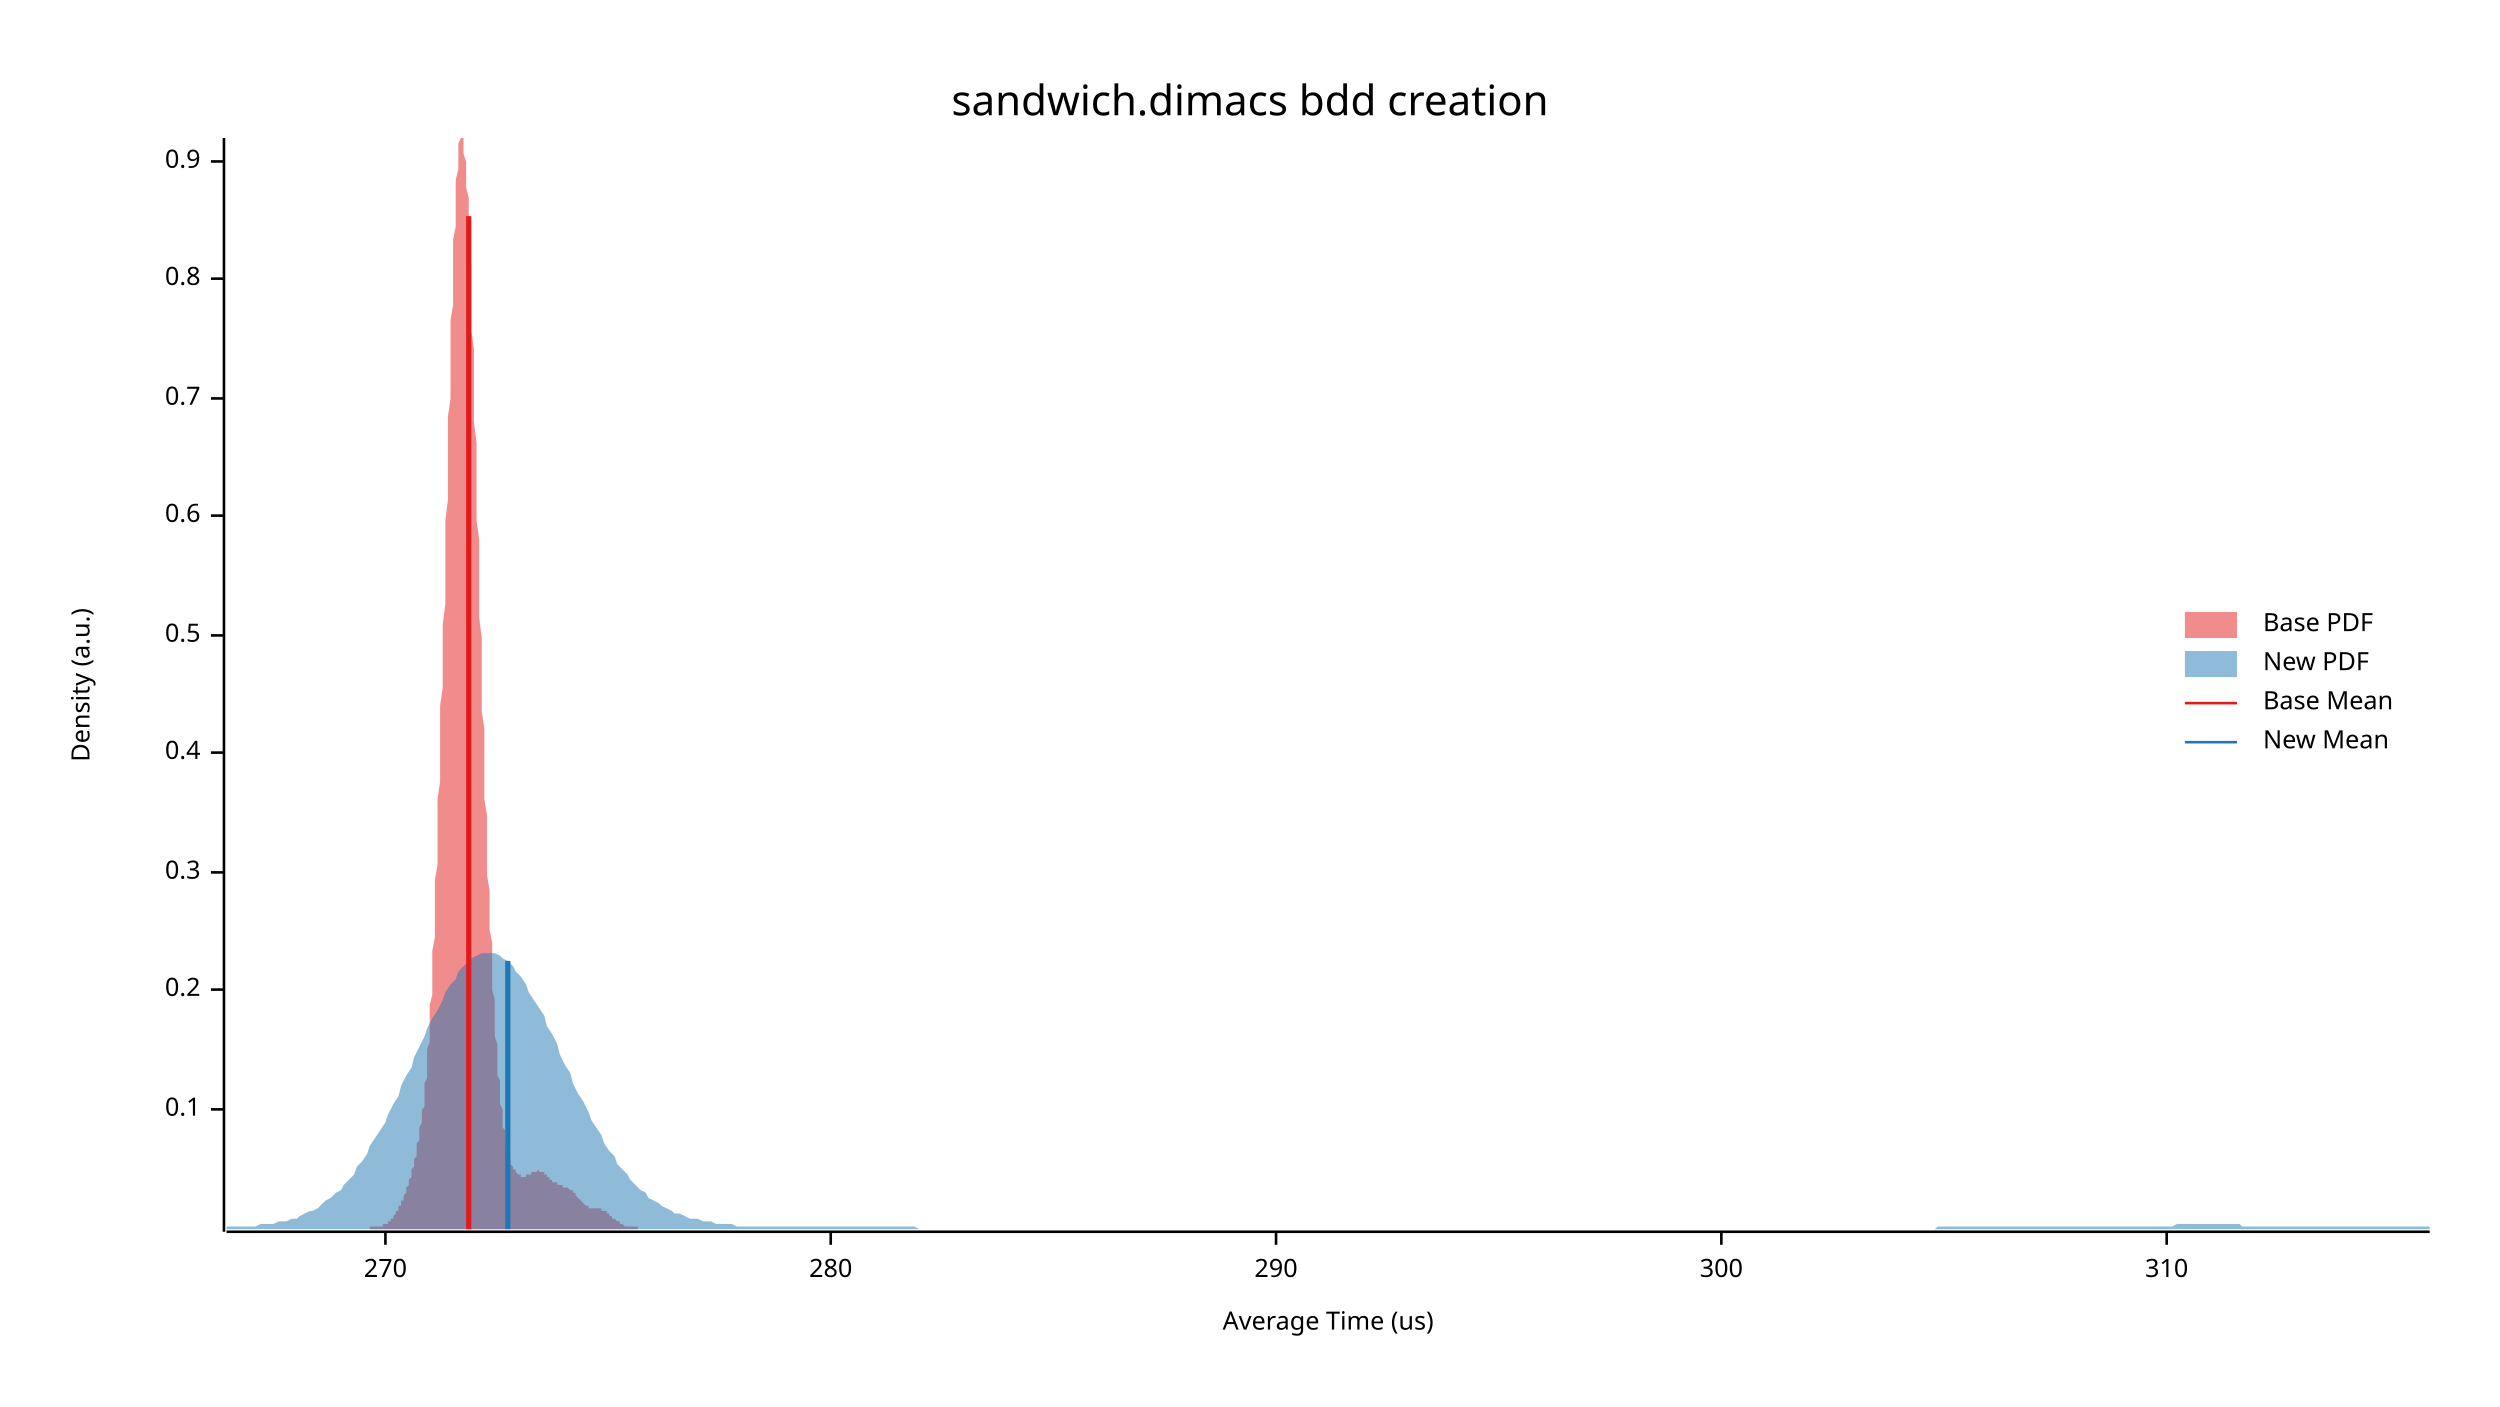
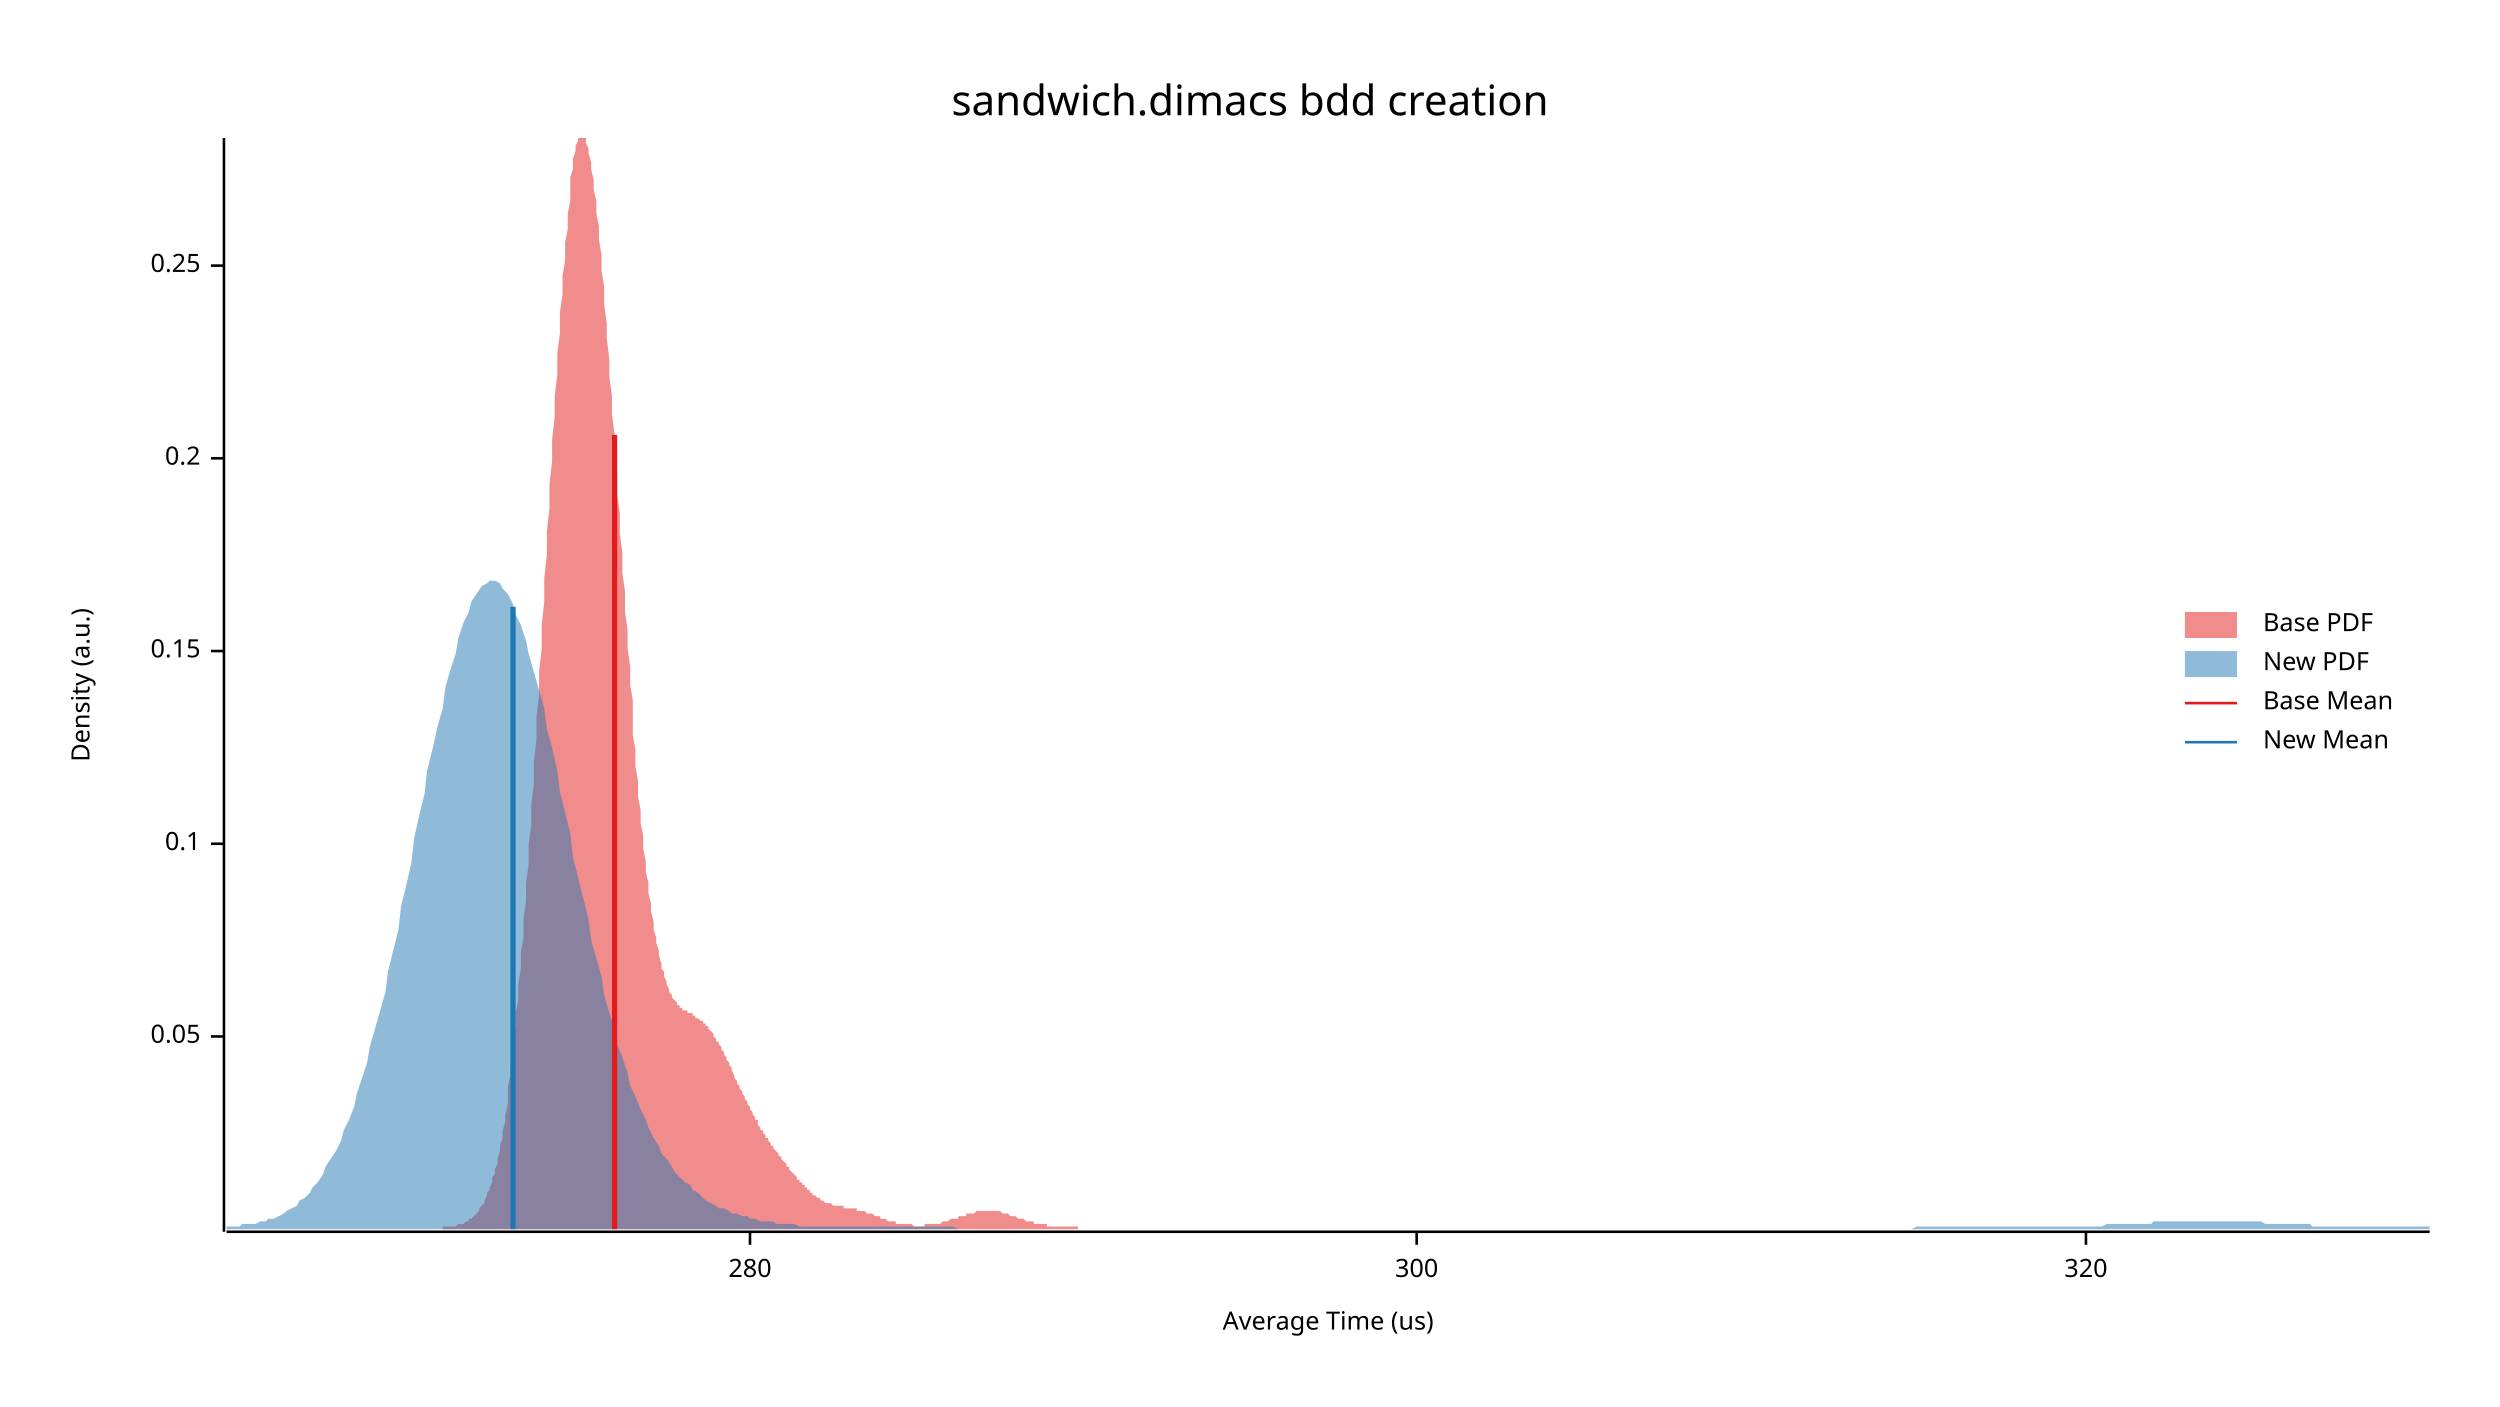
<svg xmlns="http://www.w3.org/2000/svg" width="960" height="540" viewBox="0 0 960 540">
  <text x="480" y="32" dy="0.76em" text-anchor="middle" font-family="sans-serif" font-size="16.129" opacity="1" fill="#000000">
sandwich.dimacs bdd creation
</text>
  <text x="27" y="263" dy="0.76em" text-anchor="middle" font-family="sans-serif" font-size="9.677" opacity="1" fill="#000000" transform="rotate(270, 27, 263)">
Density (a.u.)
</text>
  <text x="510" y="513" dy="-0.5ex" text-anchor="middle" font-family="sans-serif" font-size="9.677" opacity="1" fill="#000000">
Average Time (us)
</text>
  <polyline fill="none" opacity="1" stroke="#000000" stroke-width="1" points="86,53 86,473 " />
-   <text x="77" y="426" dy="0.5ex" text-anchor="end" font-family="sans-serif" font-size="9.677" opacity="1" fill="#000000">
+   <text x="77" y="398" dy="0.5ex" text-anchor="end" font-family="sans-serif" font-size="9.677" opacity="1" fill="#000000">
+ 0.05
+ </text>
+   <polyline fill="none" opacity="1" stroke="#000000" stroke-width="1" points="81,398 86,398 " />
+   <text x="77" y="324" dy="0.5ex" text-anchor="end" font-family="sans-serif" font-size="9.677" opacity="1" fill="#000000">
0.1
</text>
-   <polyline fill="none" opacity="1" stroke="#000000" stroke-width="1" points="81,426 86,426 " />
-   <text x="77" y="380" dy="0.5ex" text-anchor="end" font-family="sans-serif" font-size="9.677" opacity="1" fill="#000000">
+   <polyline fill="none" opacity="1" stroke="#000000" stroke-width="1" points="81,324 86,324 " />
+   <text x="77" y="250" dy="0.5ex" text-anchor="end" font-family="sans-serif" font-size="9.677" opacity="1" fill="#000000">
+ 0.15
+ </text>
+   <polyline fill="none" opacity="1" stroke="#000000" stroke-width="1" points="81,250 86,250 " />
+   <text x="77" y="176" dy="0.5ex" text-anchor="end" font-family="sans-serif" font-size="9.677" opacity="1" fill="#000000">
0.2
</text>
-   <polyline fill="none" opacity="1" stroke="#000000" stroke-width="1" points="81,380 86,380 " />
-   <text x="77" y="335" dy="0.5ex" text-anchor="end" font-family="sans-serif" font-size="9.677" opacity="1" fill="#000000">
- 0.3
+   <polyline fill="none" opacity="1" stroke="#000000" stroke-width="1" points="81,176 86,176 " />
+   <text x="77" y="102" dy="0.5ex" text-anchor="end" font-family="sans-serif" font-size="9.677" opacity="1" fill="#000000">
+ 0.25
</text>
-   <polyline fill="none" opacity="1" stroke="#000000" stroke-width="1" points="81,335 86,335 " />
-   <text x="77" y="289" dy="0.5ex" text-anchor="end" font-family="sans-serif" font-size="9.677" opacity="1" fill="#000000">
- 0.4
- </text>
-   <polyline fill="none" opacity="1" stroke="#000000" stroke-width="1" points="81,289 86,289 " />
-   <text x="77" y="244" dy="0.5ex" text-anchor="end" font-family="sans-serif" font-size="9.677" opacity="1" fill="#000000">
- 0.5
- </text>
-   <polyline fill="none" opacity="1" stroke="#000000" stroke-width="1" points="81,244 86,244 " />
-   <text x="77" y="198" dy="0.5ex" text-anchor="end" font-family="sans-serif" font-size="9.677" opacity="1" fill="#000000">
- 0.6
- </text>
-   <polyline fill="none" opacity="1" stroke="#000000" stroke-width="1" points="81,198 86,198 " />
-   <text x="77" y="153" dy="0.5ex" text-anchor="end" font-family="sans-serif" font-size="9.677" opacity="1" fill="#000000">
- 0.7
- </text>
-   <polyline fill="none" opacity="1" stroke="#000000" stroke-width="1" points="81,153 86,153 " />
-   <text x="77" y="107" dy="0.5ex" text-anchor="end" font-family="sans-serif" font-size="9.677" opacity="1" fill="#000000">
- 0.8
- </text>
-   <polyline fill="none" opacity="1" stroke="#000000" stroke-width="1" points="81,107 86,107 " />
-   <text x="77" y="62" dy="0.5ex" text-anchor="end" font-family="sans-serif" font-size="9.677" opacity="1" fill="#000000">
- 0.9
- </text>
-   <polyline fill="none" opacity="1" stroke="#000000" stroke-width="1" points="81,62 86,62 " />
+   <polyline fill="none" opacity="1" stroke="#000000" stroke-width="1" points="81,102 86,102 " />
  <polyline fill="none" opacity="1" stroke="#000000" stroke-width="1" points="87,473 933,473 " />
-   <text x="148" y="483" dy="0.76em" text-anchor="middle" font-family="sans-serif" font-size="9.677" opacity="1" fill="#000000">
- 270
- </text>
-   <polyline fill="none" opacity="1" stroke="#000000" stroke-width="1" points="148,473 148,478 " />
-   <text x="319" y="483" dy="0.76em" text-anchor="middle" font-family="sans-serif" font-size="9.677" opacity="1" fill="#000000">
+   <text x="288" y="483" dy="0.76em" text-anchor="middle" font-family="sans-serif" font-size="9.677" opacity="1" fill="#000000">
280
</text>
-   <polyline fill="none" opacity="1" stroke="#000000" stroke-width="1" points="319,473 319,478 " />
-   <text x="490" y="483" dy="0.76em" text-anchor="middle" font-family="sans-serif" font-size="9.677" opacity="1" fill="#000000">
- 290
- </text>
-   <polyline fill="none" opacity="1" stroke="#000000" stroke-width="1" points="490,473 490,478 " />
-   <text x="661" y="483" dy="0.76em" text-anchor="middle" font-family="sans-serif" font-size="9.677" opacity="1" fill="#000000">
+   <polyline fill="none" opacity="1" stroke="#000000" stroke-width="1" points="288,473 288,478 " />
+   <text x="544" y="483" dy="0.76em" text-anchor="middle" font-family="sans-serif" font-size="9.677" opacity="1" fill="#000000">
300
</text>
-   <polyline fill="none" opacity="1" stroke="#000000" stroke-width="1" points="661,473 661,478 " />
-   <text x="832" y="483" dy="0.76em" text-anchor="middle" font-family="sans-serif" font-size="9.677" opacity="1" fill="#000000">
- 310
+   <polyline fill="none" opacity="1" stroke="#000000" stroke-width="1" points="544,473 544,478 " />
+   <text x="801" y="483" dy="0.76em" text-anchor="middle" font-family="sans-serif" font-size="9.677" opacity="1" fill="#000000">
+ 320
</text>
-   <polyline fill="none" opacity="1" stroke="#000000" stroke-width="1" points="832,473 832,478 " />
-   <polygon opacity="0.5" fill="#E31A1C" points="142,471 143,471 143,471 143,471 143,471 143,471 144,471 144,471 144,471 144,471 145,471 145,471 145,471 145,471 145,471 146,471 146,471 146,471 146,471 146,471 147,471 147,471 147,471 147,471 147,470 148,470 148,470 148,470 148,470 148,470 149,470 149,470 149,469 149,469 149,469 150,469 150,469 150,468 150,468 150,468 151,468 151,467 151,467 151,467 151,467 152,466 152,466 152,466 152,465 152,465 153,465 153,464 153,464 153,463 154,463 154,463 154,462 154,462 154,461 155,461 155,460 155,460 155,459 155,459 156,458 156,458 156,457 156,456 156,456 157,455 157,455 157,454 157,453 157,453 158,452 158,451 158,450 158,450 158,449 159,448 159,447 159,446 159,446 159,445 160,444 160,443 160,442 160,441 160,439 161,438 161,437 161,436 161,434 161,433 162,431 162,430 162,428 162,426 163,425 163,423 163,421 163,419 163,416 164,414 164,411 164,409 164,406 164,403 165,400 165,397 165,393 165,390 165,386 166,382 166,378 166,374 166,369 166,365 167,360 167,355 167,349 167,344 167,338 168,332 168,326 168,320 168,314 168,307 169,300 169,293 169,286 169,279 169,271 170,264 170,256 170,248 170,240 171,232 171,224 171,216 171,208 171,200 172,192 172,184 172,176 172,168 172,160 173,153 173,145 173,138 173,130 173,123 174,117 174,110 174,104 174,98 174,92 175,87 175,82 175,77 175,73 175,69 176,65 176,62 176,59 176,57 176,55 177,53 177,53 177,53 177,53 177,53 178,53 178,53 178,55 178,57 178,59 179,62 179,65 179,68 179,72 180,76 180,81 180,86 180,91 180,96 181,102 181,108 181,114 181,121 181,127 182,134 182,141 182,148 182,155 182,162 183,170 183,177 183,185 183,192 183,200 184,207 184,215 184,222 184,230 184,237 185,245 185,252 185,259 185,266 185,273 186,280 186,287 186,294 186,300 186,307 187,313 187,319 187,325 187,331 187,336 188,342 188,347 188,352 188,357 189,362 189,367 189,371 189,375 189,380 190,384 190,387 190,391 190,395 190,398 191,401 191,404 191,407 191,410 191,413 192,415 192,418 192,420 192,422 192,424 193,426 193,428 193,430 193,431 193,433 194,434 194,436 194,437 194,438 194,439 195,440 195,441 195,442 195,443 195,444 196,445 196,445 196,446 196,447 196,447 197,448 197,448 197,449 197,449 198,449 198,450 198,450 198,450 198,450 199,451 199,451 199,451 199,451 199,451 200,451 200,452 200,452 200,452 200,452 201,452 201,452 201,452 201,452 201,452 202,452 202,452 202,451 202,451 202,451 203,451 203,451 203,451 203,451 203,451 204,451 204,451 204,450 204,450 204,450 205,450 205,450 205,450 205,450 205,450 206,450 206,450 206,450 206,450 207,449 207,449 207,449 207,450 207,450 208,450 208,450 208,450 208,450 208,450 209,450 209,450 209,450 209,450 209,451 210,451 210,451 210,451 210,451 210,452 211,452 211,452 211,452 211,452 211,453 212,453 212,453 212,453 212,453 212,454 213,454 213,454 213,454 213,454 213,454 214,454 214,455 214,455 214,455 215,455 215,455 215,455 215,455 215,455 216,455 216,455 216,455 216,455 216,456 217,456 217,456 217,456 217,456 217,456 218,456 218,456 218,456 218,456 218,456 219,457 219,457 219,457 219,457 219,457 220,457 220,458 220,458 220,458 220,458 221,458 221,459 221,459 221,459 221,459 222,460 222,460 222,460 222,460 222,460 223,461 223,461 223,461 223,461 224,462 224,462 224,462 224,462 224,462 225,463 225,463 225,463 225,463 225,463 226,463 226,463 226,463 226,463 226,464 227,464 227,464 227,464 227,464 227,464 228,464 228,464 228,464 228,464 228,464 229,464 229,464 229,464 229,464 229,464 230,464 230,464 230,464 230,464 230,464 231,464 231,464 231,465 231,465 231,465 232,465 232,465 232,465 232,465 233,465 233,465 233,466 233,466 233,466 234,466 234,466 234,466 234,467 234,467 235,467 235,467 235,467 235,467 235,468 236,468 236,468 236,468 236,468 236,468 237,469 237,469 237,469 237,469 237,469 238,469 238,470 238,470 238,470 238,470 239,470 239,470 239,470 239,470 239,470 240,471 240,471 240,471 240,471 240,471 241,471 241,471 241,471 241,471 242,471 242,471 242,471 242,471 242,471 243,471 243,471 243,471 243,471 243,471 244,471 244,471 244,471 244,471 244,471 245,471 245,472 142,472 " />
-   <polygon opacity="0.5" fill="#1F78B4" points="87,471 88,471 90,471 92,471 93,471 95,471 97,471 98,471 100,470 102,470 103,470 105,470 107,469 109,469 110,469 112,468 114,468 115,467 117,466 119,465 120,465 122,464 124,462 125,461 127,460 129,458 131,457 132,455 134,453 136,451 137,448 139,446 141,443 142,440 144,437 146,434 148,431 149,428 151,424 153,421 154,417 156,413 158,410 159,406 161,402 163,398 164,395 166,391 168,388 170,384 171,381 173,378 175,376 176,373 178,371 180,369 181,368 183,367 185,366 187,366 188,366 190,366 192,367 193,368 195,369 197,371 198,373 200,375 202,378 203,381 205,384 207,387 209,390 210,394 212,397 214,401 215,405 217,409 219,412 220,416 222,420 224,423 226,427 227,430 229,433 231,436 232,439 234,442 236,444 237,447 239,449 241,451 242,453 244,455 246,457 248,458 249,460 251,461 253,462 254,463 256,464 258,465 259,466 261,466 263,467 265,468 266,468 268,468 270,469 271,469 273,469 275,470 276,470 278,470 280,470 281,470 283,471 285,471 287,471 288,471 290,471 292,471 293,471 295,471 297,471 298,471 300,471 302,471 304,471 305,471 307,471 309,471 310,471 312,471 314,471 315,471 317,471 319,471 320,471 322,471 324,471 326,471 327,471 329,471 331,471 332,471 334,471 336,471 337,471 339,471 341,471 343,471 344,471 346,471 348,471 349,471 351,471 353,472 354,472 356,472 358,472 359,472 361,472 363,472 365,472 366,472 368,472 370,472 371,472 373,472 375,472 376,472 378,472 380,472 381,472 383,472 385,472 387,472 388,472 390,472 392,472 393,472 395,472 397,472 398,472 400,472 402,472 404,472 405,472 407,472 409,472 410,472 412,472 414,472 415,472 417,472 419,472 420,472 422,472 424,472 426,472 427,472 429,472 431,472 432,472 434,472 436,472 437,472 439,472 441,472 443,472 444,472 446,472 448,472 449,472 451,472 453,472 454,472 456,472 458,472 459,472 461,472 463,472 465,472 466,472 468,472 470,472 471,472 473,472 475,472 476,472 478,472 480,472 482,472 483,472 485,472 487,472 488,472 490,472 492,472 493,472 495,472 497,472 498,472 500,472 502,472 504,472 505,472 507,472 509,472 510,472 512,472 514,472 515,472 517,472 519,472 521,472 522,472 524,472 526,472 527,472 529,472 531,472 532,472 534,472 536,472 537,472 539,472 541,472 543,472 544,472 546,472 548,472 549,472 551,472 553,472 554,472 556,472 558,472 560,472 561,472 563,472 565,472 566,472 568,472 570,472 571,472 573,472 575,472 576,472 578,472 580,472 582,472 583,472 585,472 587,472 588,472 590,472 592,472 593,472 595,472 597,472 599,472 600,472 602,472 604,472 605,472 607,472 609,472 610,472 612,472 614,472 615,472 617,472 619,472 621,472 622,472 624,472 626,472 627,472 629,472 631,472 632,472 634,472 636,472 638,472 639,472 641,472 643,472 644,472 646,472 648,472 649,472 651,472 653,472 654,472 656,472 658,472 660,472 661,472 663,472 665,472 666,472 668,472 670,472 671,472 673,472 675,472 676,472 678,472 680,472 682,472 683,472 685,472 687,472 688,472 690,472 692,472 693,472 695,472 697,472 699,472 700,472 702,472 704,472 705,472 707,472 709,472 710,472 712,472 714,472 715,472 717,472 719,472 721,472 722,472 724,472 726,472 727,472 729,472 731,472 732,472 734,472 736,472 738,472 739,472 741,472 743,472 744,471 746,471 748,471 749,471 751,471 753,471 754,471 756,471 758,471 760,471 761,471 763,471 765,471 766,471 768,471 770,471 771,471 773,471 775,471 777,471 778,471 780,471 782,471 783,471 785,471 787,471 788,471 790,471 792,471 793,471 795,471 797,471 799,471 800,471 802,471 804,471 805,471 807,471 809,471 810,471 812,471 814,471 816,471 817,471 819,471 821,471 822,471 824,471 826,471 827,471 829,471 831,471 832,471 834,471 836,470 838,470 839,470 841,470 843,470 844,470 846,470 848,470 849,470 851,470 853,470 855,470 856,470 858,470 860,470 861,471 863,471 865,471 866,471 868,471 870,471 871,471 873,471 875,471 877,471 878,471 880,471 882,471 883,471 885,471 887,471 888,471 890,471 892,471 894,471 895,471 897,471 899,471 900,471 902,471 904,471 905,471 907,471 909,471 910,471 912,471 914,471 916,471 917,471 919,471 921,471 922,471 924,471 926,471 927,471 929,471 931,471 933,471 933,472 87,472 " />
-   <polyline fill="none" opacity="1" stroke="#E31A1C" stroke-width="2" points="180,472 180,83 " />
-   <polyline fill="none" opacity="1" stroke="#1F78B4" stroke-width="2" points="195,472 195,369 " />
+   <polyline fill="none" opacity="1" stroke="#000000" stroke-width="1" points="801,473 801,478 " />
+   <polygon opacity="0.5" fill="#E31A1C" points="170,471 170,471 171,471 171,471 171,471 172,471 172,471 173,471 173,471 174,471 174,471 175,471 175,471 176,470 176,470 177,470 177,470 178,470 178,470 179,469 179,469 180,469 180,468 181,468 181,468 182,467 182,467 183,466 183,466 184,465 184,464 185,463 185,463 186,462 186,461 187,459 187,458 188,457 188,456 189,454 189,452 190,451 190,449 191,447 191,445 192,442 192,440 193,437 193,434 194,431 194,428 195,424 195,421 195,417 196,413 196,409 197,404 197,399 198,394 198,389 199,384 199,378 200,372 200,366 201,360 201,353 202,346 202,339 203,332 203,324 204,317 204,309 205,301 205,292 206,284 206,275 207,267 207,258 208,249 208,240 209,231 209,222 210,213 210,204 211,195 211,186 212,177 212,169 213,160 213,152 214,144 214,136 215,128 215,120 216,113 216,106 217,100 217,93 218,88 218,82 219,77 219,72 219,68 220,65 220,61 221,58 221,56 222,54 222,53 223,53 223,53 224,53 224,53 225,53 225,55 226,57 226,59 227,62 227,65 228,69 228,73 229,77 229,82 230,87 230,92 231,98 231,104 232,110 232,117 233,124 233,130 234,138 234,145 235,152 235,159 236,167 236,174 237,182 237,190 238,197 238,205 239,212 239,220 240,227 240,235 241,242 241,249 242,256 242,263 243,269 243,276 243,282 244,288 244,294 245,300 245,306 246,311 246,316 247,321 247,326 248,331 248,335 249,339 249,343 250,347 250,350 251,354 251,357 252,360 252,362 253,365 253,367 254,370 254,372 255,373 255,375 256,377 256,378 257,380 257,381 258,382 258,383 259,384 259,384 260,385 260,386 261,386 261,387 262,387 262,388 263,388 263,388 264,388 264,389 265,389 265,389 266,389 266,390 267,390 267,390 267,391 268,391 268,391 269,392 269,392 270,392 270,393 271,393 271,394 272,394 272,395 273,396 273,396 274,397 274,398 275,399 275,400 276,400 276,401 277,402 277,403 278,404 278,405 279,406 279,407 280,408 280,409 281,410 281,411 282,413 282,414 283,415 283,416 284,417 284,418 285,419 285,420 286,421 286,422 287,423 287,424 288,425 288,426 289,427 289,428 290,429 290,430 291,430 291,431 291,432 292,433 292,434 293,434 293,435 294,436 294,437 295,437 295,438 296,439 296,440 297,440 297,441 298,442 298,442 299,443 299,444 300,444 300,445 301,446 301,446 302,447 302,448 303,448 303,449 304,450 304,450 305,451 305,451 306,452 306,453 307,453 307,454 308,454 308,455 309,455 309,456 310,456 310,457 311,457 311,458 312,458 312,459 313,459 313,459 314,460 314,460 315,460 315,461 315,461 316,461 316,461 317,462 317,462 318,462 318,462 319,462 319,462 320,463 320,463 321,463 321,463 322,463 322,463 323,463 323,463 324,463 324,464 325,464 325,464 326,464 326,464 327,464 327,464 328,464 328,464 329,464 329,465 330,465 330,465 331,465 331,465 332,465 332,465 333,466 333,466 334,466 334,466 335,466 335,466 336,467 336,467 337,467 337,467 338,467 338,468 338,468 339,468 339,468 340,468 340,468 341,469 341,469 342,469 342,469 343,469 343,469 344,469 344,470 345,470 345,470 346,470 346,470 347,470 347,470 348,470 348,470 349,470 349,470 350,470 350,470 351,471 351,471 352,471 352,471 353,471 353,471 354,471 354,471 355,471 355,470 356,470 356,470 357,470 357,470 358,470 358,470 359,470 359,470 360,470 360,470 361,470 361,470 362,469 362,469 362,469 363,469 363,469 364,469 364,469 365,468 365,468 366,468 366,468 367,468 367,468 368,468 368,467 369,467 369,467 370,467 370,467 371,467 371,466 372,466 372,466 373,466 373,466 374,466 374,466 375,465 375,465 376,465 376,465 377,465 377,465 378,465 378,465 379,465 379,465 380,465 380,465 381,465 381,465 382,465 382,465 383,465 383,465 384,465 384,465 385,466 385,466 386,466 386,466 386,466 387,466 387,466 388,467 388,467 389,467 389,467 390,467 390,467 391,468 391,468 392,468 392,468 393,468 393,468 394,469 394,469 395,469 395,469 396,469 396,469 397,469 397,470 398,470 398,470 399,470 399,470 400,470 400,470 401,470 401,470 402,470 402,471 403,471 403,471 404,471 404,471 405,471 405,471 406,471 406,471 407,471 407,471 408,471 408,471 409,471 409,471 410,471 410,471 410,471 411,471 411,471 412,471 412,471 413,471 413,471 414,471 414,472 170,472 " />
+   <polygon opacity="0.5" fill="#1F78B4" points="87,471 88,471 90,471 92,471 93,470 95,470 97,470 98,470 100,469 102,469 103,468 105,468 107,467 109,466 110,465 112,464 114,463 115,461 117,460 119,458 120,456 122,454 124,451 125,448 127,445 129,442 131,438 132,434 134,430 136,425 137,420 139,414 141,408 142,402 144,395 146,388 148,381 149,373 151,365 153,357 154,348 156,340 158,331 159,322 161,313 163,305 164,296 166,288 168,279 170,272 171,264 173,257 175,251 176,245 178,239 180,235 181,231 183,228 185,225 187,224 188,223 190,223 192,224 193,226 195,228 197,232 198,236 200,240 202,246 203,251 205,258 207,265 209,272 210,280 212,287 214,296 215,304 217,312 219,320 220,329 222,337 224,345 226,353 227,361 229,368 231,375 232,382 234,389 236,395 237,401 239,406 241,412 242,417 244,421 246,426 248,430 249,433 251,437 253,440 254,443 256,445 258,448 259,450 261,452 263,454 265,455 266,457 268,458 270,460 271,461 273,462 275,463 276,464 278,464 280,465 281,466 283,466 285,467 287,467 288,468 290,468 292,469 293,469 295,469 297,469 298,470 300,470 302,470 304,470 305,470 307,471 309,471 310,471 312,471 314,471 315,471 317,471 319,471 320,471 322,471 324,471 326,471 327,471 329,471 331,471 332,471 334,471 336,471 337,471 339,471 341,471 343,471 344,471 346,471 348,471 349,471 351,471 353,471 354,471 356,471 358,471 359,471 361,471 363,471 365,471 366,471 368,472 370,472 371,472 373,472 375,472 376,472 378,472 380,472 381,472 383,472 385,472 387,472 388,472 390,472 392,472 393,472 395,472 397,472 398,472 400,472 402,472 404,472 405,472 407,472 409,472 410,472 412,472 414,472 415,472 417,472 419,472 420,472 422,472 424,472 426,472 427,472 429,472 431,472 432,472 434,472 436,472 437,472 439,472 441,472 443,472 444,472 446,472 448,472 449,472 451,472 453,472 454,472 456,472 458,472 459,472 461,472 463,472 465,472 466,472 468,472 470,472 471,472 473,472 475,472 476,472 478,472 480,472 482,472 483,472 485,472 487,472 488,472 490,472 492,472 493,472 495,472 497,472 498,472 500,472 502,472 504,472 505,472 507,472 509,472 510,472 512,472 514,472 515,472 517,472 519,472 521,472 522,472 524,472 526,472 527,472 529,472 531,472 532,472 534,472 536,472 537,472 539,472 541,472 543,472 544,472 546,472 548,472 549,472 551,472 553,472 554,472 556,472 558,472 560,472 561,472 563,472 565,472 566,472 568,472 570,472 571,472 573,472 575,472 576,472 578,472 580,472 582,472 583,472 585,472 587,472 588,472 590,472 592,472 593,472 595,472 597,472 599,472 600,472 602,472 604,472 605,472 607,472 609,472 610,472 612,472 614,472 615,472 617,472 619,472 621,472 622,472 624,472 626,472 627,472 629,472 631,472 632,472 634,472 636,472 638,472 639,472 641,472 643,472 644,472 646,472 648,472 649,472 651,472 653,472 654,472 656,472 658,472 660,472 661,472 663,472 665,472 666,472 668,472 670,472 671,472 673,472 675,472 676,472 678,472 680,472 682,472 683,472 685,472 687,472 688,472 690,472 692,472 693,472 695,472 697,472 699,472 700,472 702,472 704,472 705,472 707,472 709,472 710,472 712,472 714,472 715,472 717,472 719,472 721,472 722,472 724,472 726,472 727,472 729,472 731,472 732,472 734,472 736,471 738,471 739,471 741,471 743,471 744,471 746,471 748,471 749,471 751,471 753,471 754,471 756,471 758,471 760,471 761,471 763,471 765,471 766,471 768,471 770,471 771,471 773,471 775,471 777,471 778,471 780,471 782,471 783,471 785,471 787,471 788,471 790,471 792,471 793,471 795,471 797,471 799,471 800,471 802,471 804,471 805,471 807,471 809,470 810,470 812,470 814,470 816,470 817,470 819,470 821,470 822,470 824,470 826,470 827,469 829,469 831,469 832,469 834,469 836,469 838,469 839,469 841,469 843,469 844,469 846,469 848,469 849,469 851,469 853,469 855,469 856,469 858,469 860,469 861,469 863,469 865,469 866,469 868,469 870,470 871,470 873,470 875,470 877,470 878,470 880,470 882,470 883,470 885,470 887,470 888,471 890,471 892,471 894,471 895,471 897,471 899,471 900,471 902,471 904,471 905,471 907,471 909,471 910,471 912,471 914,471 916,471 917,471 919,471 921,471 922,471 924,471 926,471 927,471 929,471 931,471 933,471 933,472 87,472 " />
+   <polyline fill="none" opacity="1" stroke="#E31A1C" stroke-width="2" points="236,472 236,167 " />
+   <polyline fill="none" opacity="1" stroke="#1F78B4" stroke-width="2" points="197,472 197,233 " />
  <text x="869" y="235" dy="0.76em" text-anchor="start" font-family="sans-serif" font-size="9.677" opacity="1" fill="#000000">
Base PDF
</text>
  <text x="869" y="250" dy="0.76em" text-anchor="start" font-family="sans-serif" font-size="9.677" opacity="1" fill="#000000">
New PDF
</text>
  <text x="869" y="265" dy="0.76em" text-anchor="start" font-family="sans-serif" font-size="9.677" opacity="1" fill="#000000">
Base Mean
</text>
  <text x="869" y="280" dy="0.76em" text-anchor="start" font-family="sans-serif" font-size="9.677" opacity="1" fill="#000000">
New Mean
</text>
  <rect x="839" y="235" width="20" height="10" opacity="0.5" fill="#E31A1C" stroke="none" />
  <rect x="839" y="250" width="20" height="10" opacity="0.5" fill="#1F78B4" stroke="none" />
  <polyline fill="none" opacity="1" stroke="#E31A1C" stroke-width="1" points="839,270 859,270 " />
  <polyline fill="none" opacity="1" stroke="#1F78B4" stroke-width="1" points="839,285 859,285 " />
</svg>
